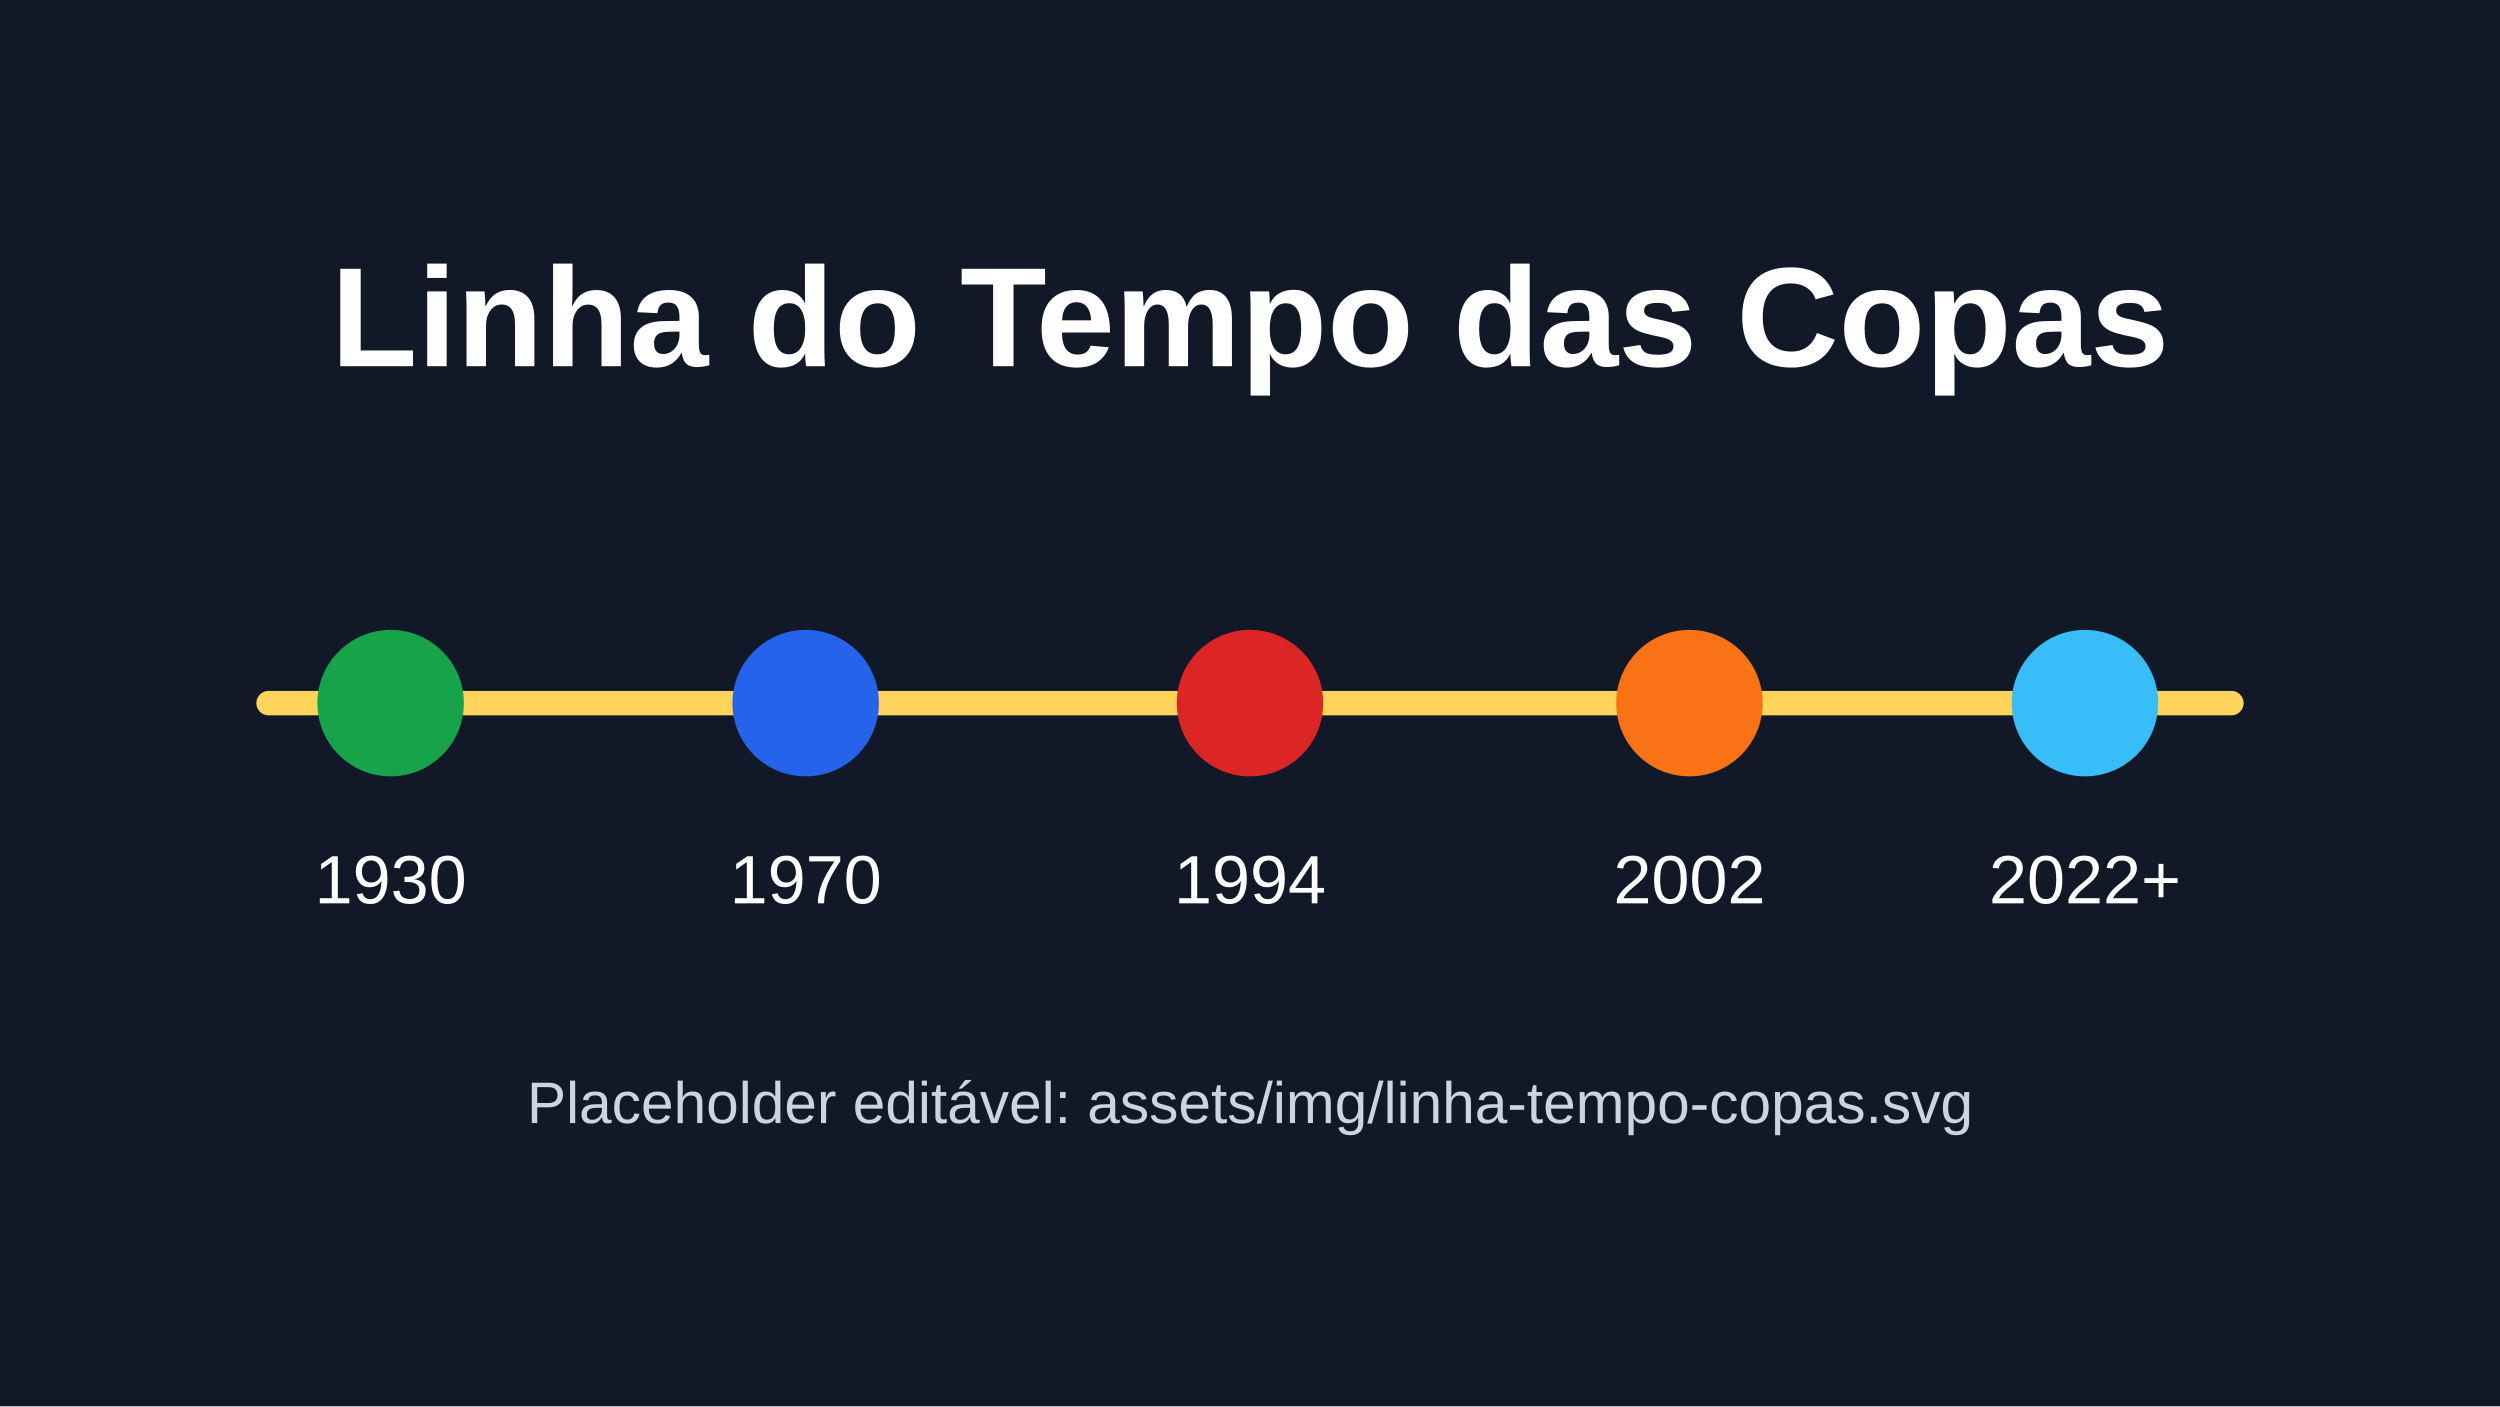
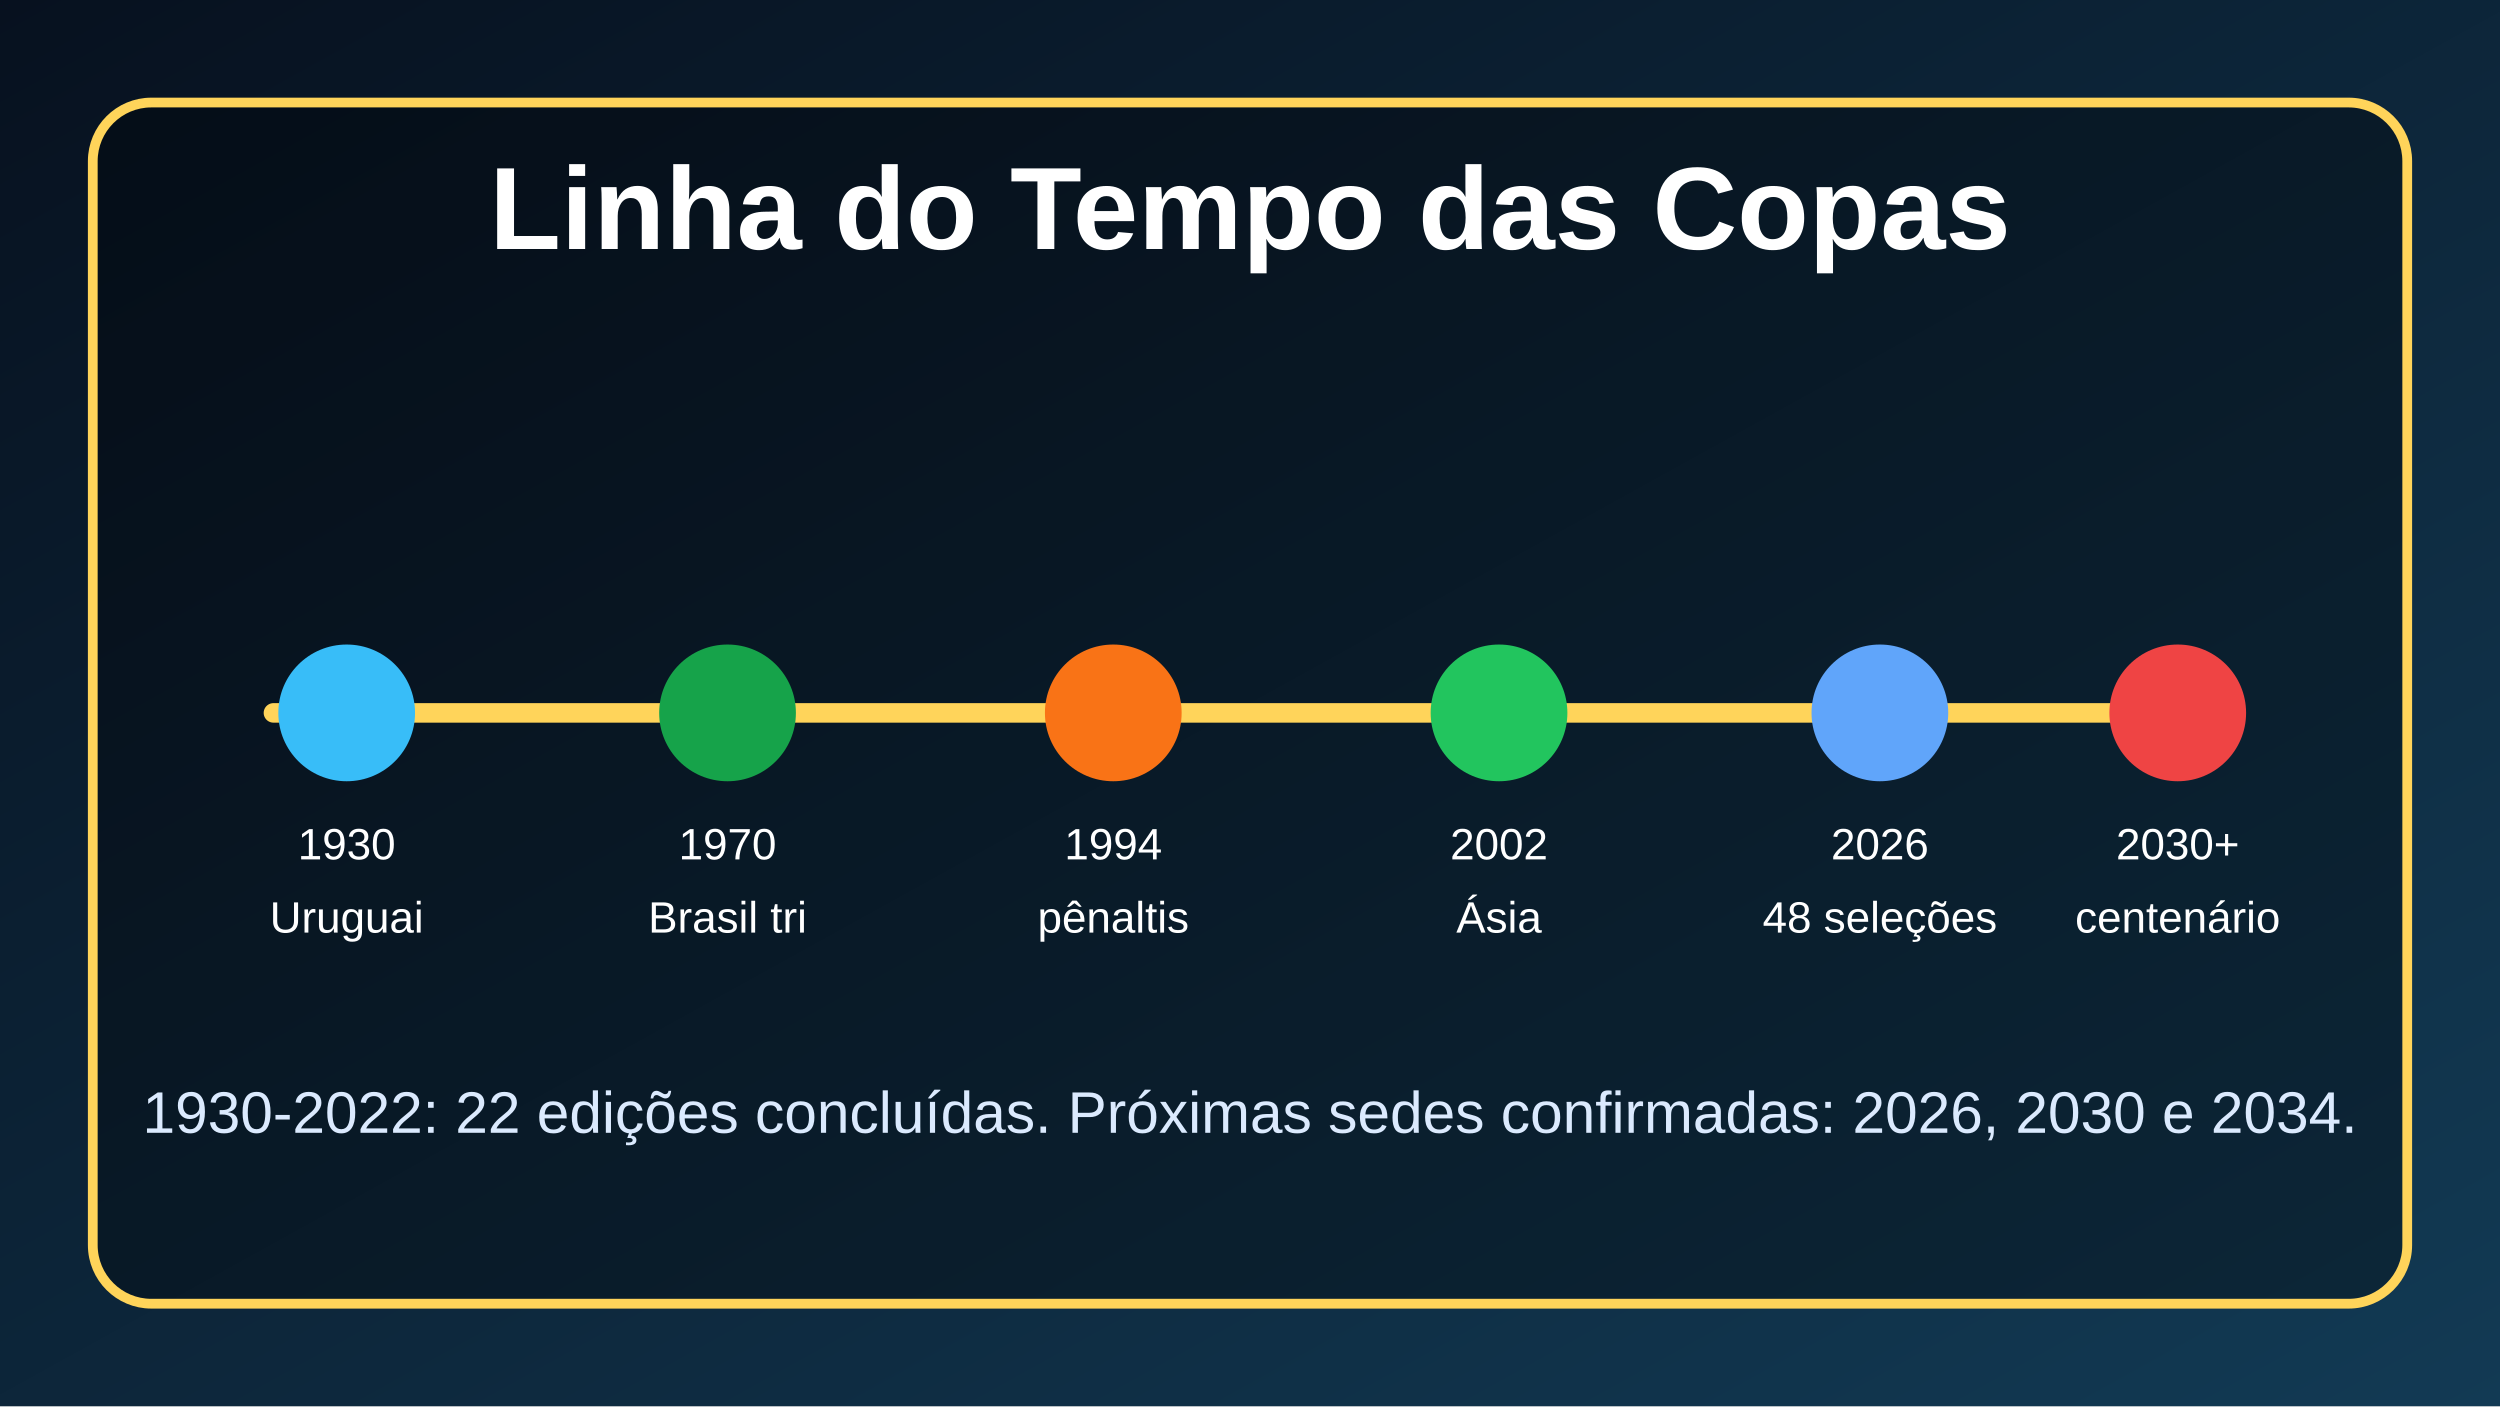
<svg xmlns="http://www.w3.org/2000/svg" width="1024" height="576" viewBox="0 0 1024 576">
-   <rect width="1024" height="576" fill="#111827" />
-   <line x1="110" y1="288" x2="914" y2="288" stroke="#ffd45a" stroke-width="10" stroke-linecap="round" />
-   <g font-family="Arial" text-anchor="middle">
-     <circle cx="160" cy="288" r="30" fill="#16a34a" />
-     <text x="160" y="370" font-size="28" fill="#fff">1930</text>
-     <circle cx="330" cy="288" r="30" fill="#2563eb" />
-     <text x="330" y="370" font-size="28" fill="#fff">1970</text>
-     <circle cx="512" cy="288" r="30" fill="#dc2626" />
-     <text x="512" y="370" font-size="28" fill="#fff">1994</text>
-     <circle cx="692" cy="288" r="30" fill="#f97316" />
-     <text x="692" y="370" font-size="28" fill="#fff">2002</text>
-     <circle cx="854" cy="288" r="30" fill="#38bdf8" />
-     <text x="854" y="370" font-size="28" fill="#fff">2022+</text>
-     <text x="512" y="150" font-size="58" font-weight="700" fill="#ffffff">Linha do Tempo das Copas</text>
-     <text x="512" y="460" font-size="24" fill="#cbd5e1">Placeholder editável: assets/img/linha-tempo-copas.svg</text>
+   <defs>
+     <linearGradient id="bg" x1="0" y1="0" x2="1" y2="1">
+       <stop stop-color="#07111f" />
+       <stop offset="1" stop-color="#123a54" />
+     </linearGradient>
+   </defs>
+   <rect width="1024" height="576" fill="url(#bg)" />
+   <rect x="38" y="42" width="948" height="492" rx="24" fill="rgba(0,0,0,.32)" stroke="#ffd45a" stroke-width="4" />
+   <text x="512" y="102" text-anchor="middle" font-family="Arial" font-size="48" font-weight="700" fill="#fff">Linha do Tempo das Copas</text>
+   <line x1="112" y1="292" x2="912" y2="292" stroke="#ffd45a" stroke-width="8" stroke-linecap="round" />
+   <g font-family="Arial" text-anchor="middle" font-size="18" fill="#fff">
+     <g>
+       <circle cx="142" cy="292" r="28" fill="#38bdf8" />
+       <text x="142" y="352">1930</text>
+       <text x="142" y="382">Uruguai</text>
+     </g>
+     <g>
+       <circle cx="298" cy="292" r="28" fill="#16a34a" />
+       <text x="298" y="352">1970</text>
+       <text x="298" y="382">Brasil tri</text>
+     </g>
+     <g>
+       <circle cx="456" cy="292" r="28" fill="#f97316" />
+       <text x="456" y="352">1994</text>
+       <text x="456" y="382">pênaltis</text>
+     </g>
+     <g>
+       <circle cx="614" cy="292" r="28" fill="#22c55e" />
+       <text x="614" y="352">2002</text>
+       <text x="614" y="382">Ásia</text>
+     </g>
+     <g>
+       <circle cx="770" cy="292" r="28" fill="#60a5fa" />
+       <text x="770" y="352">2026</text>
+       <text x="770" y="382">48 seleções</text>
+     </g>
+     <g>
+       <circle cx="892" cy="292" r="28" fill="#ef4444" />
+       <text x="892" y="352">2030+</text>
+       <text x="892" y="382">centenário</text>
+     </g>
  </g>
+   <text x="512" y="464" text-anchor="middle" font-family="Arial" font-size="24" fill="#dbeafe">1930-2022: 22 edições concluídas. Próximas sedes confirmadas: 2026, 2030 e 2034.</text>
</svg>
